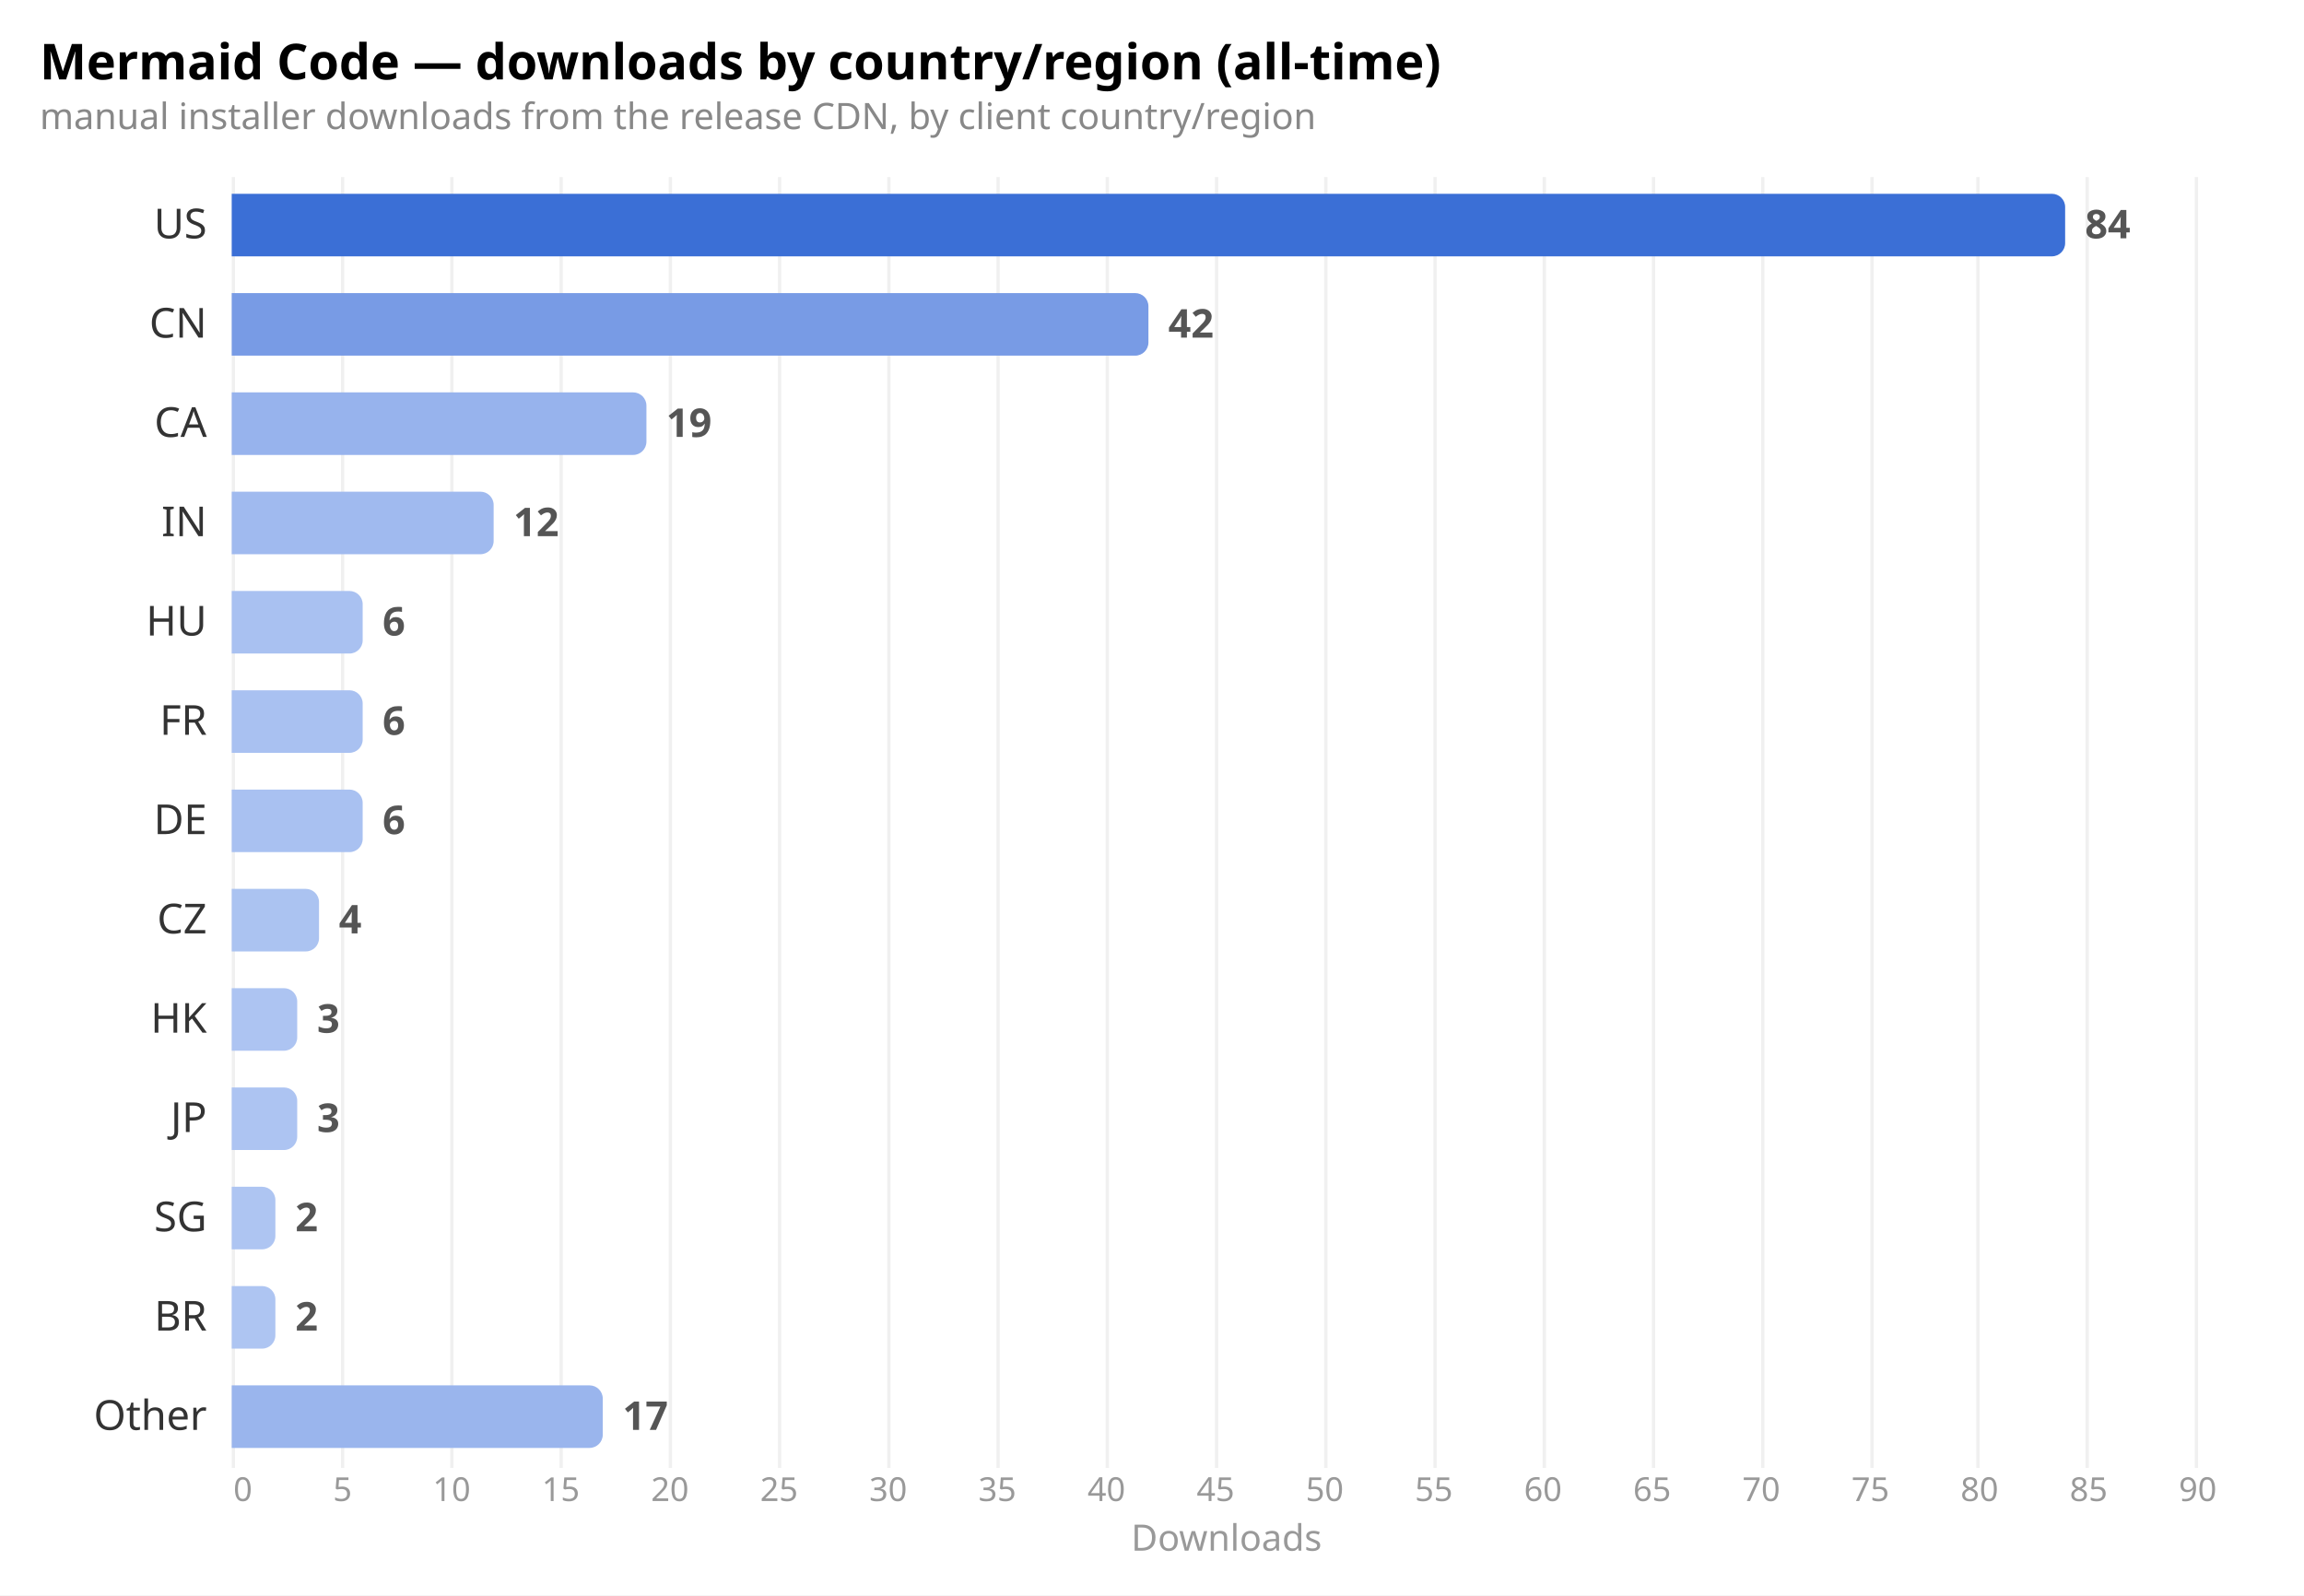
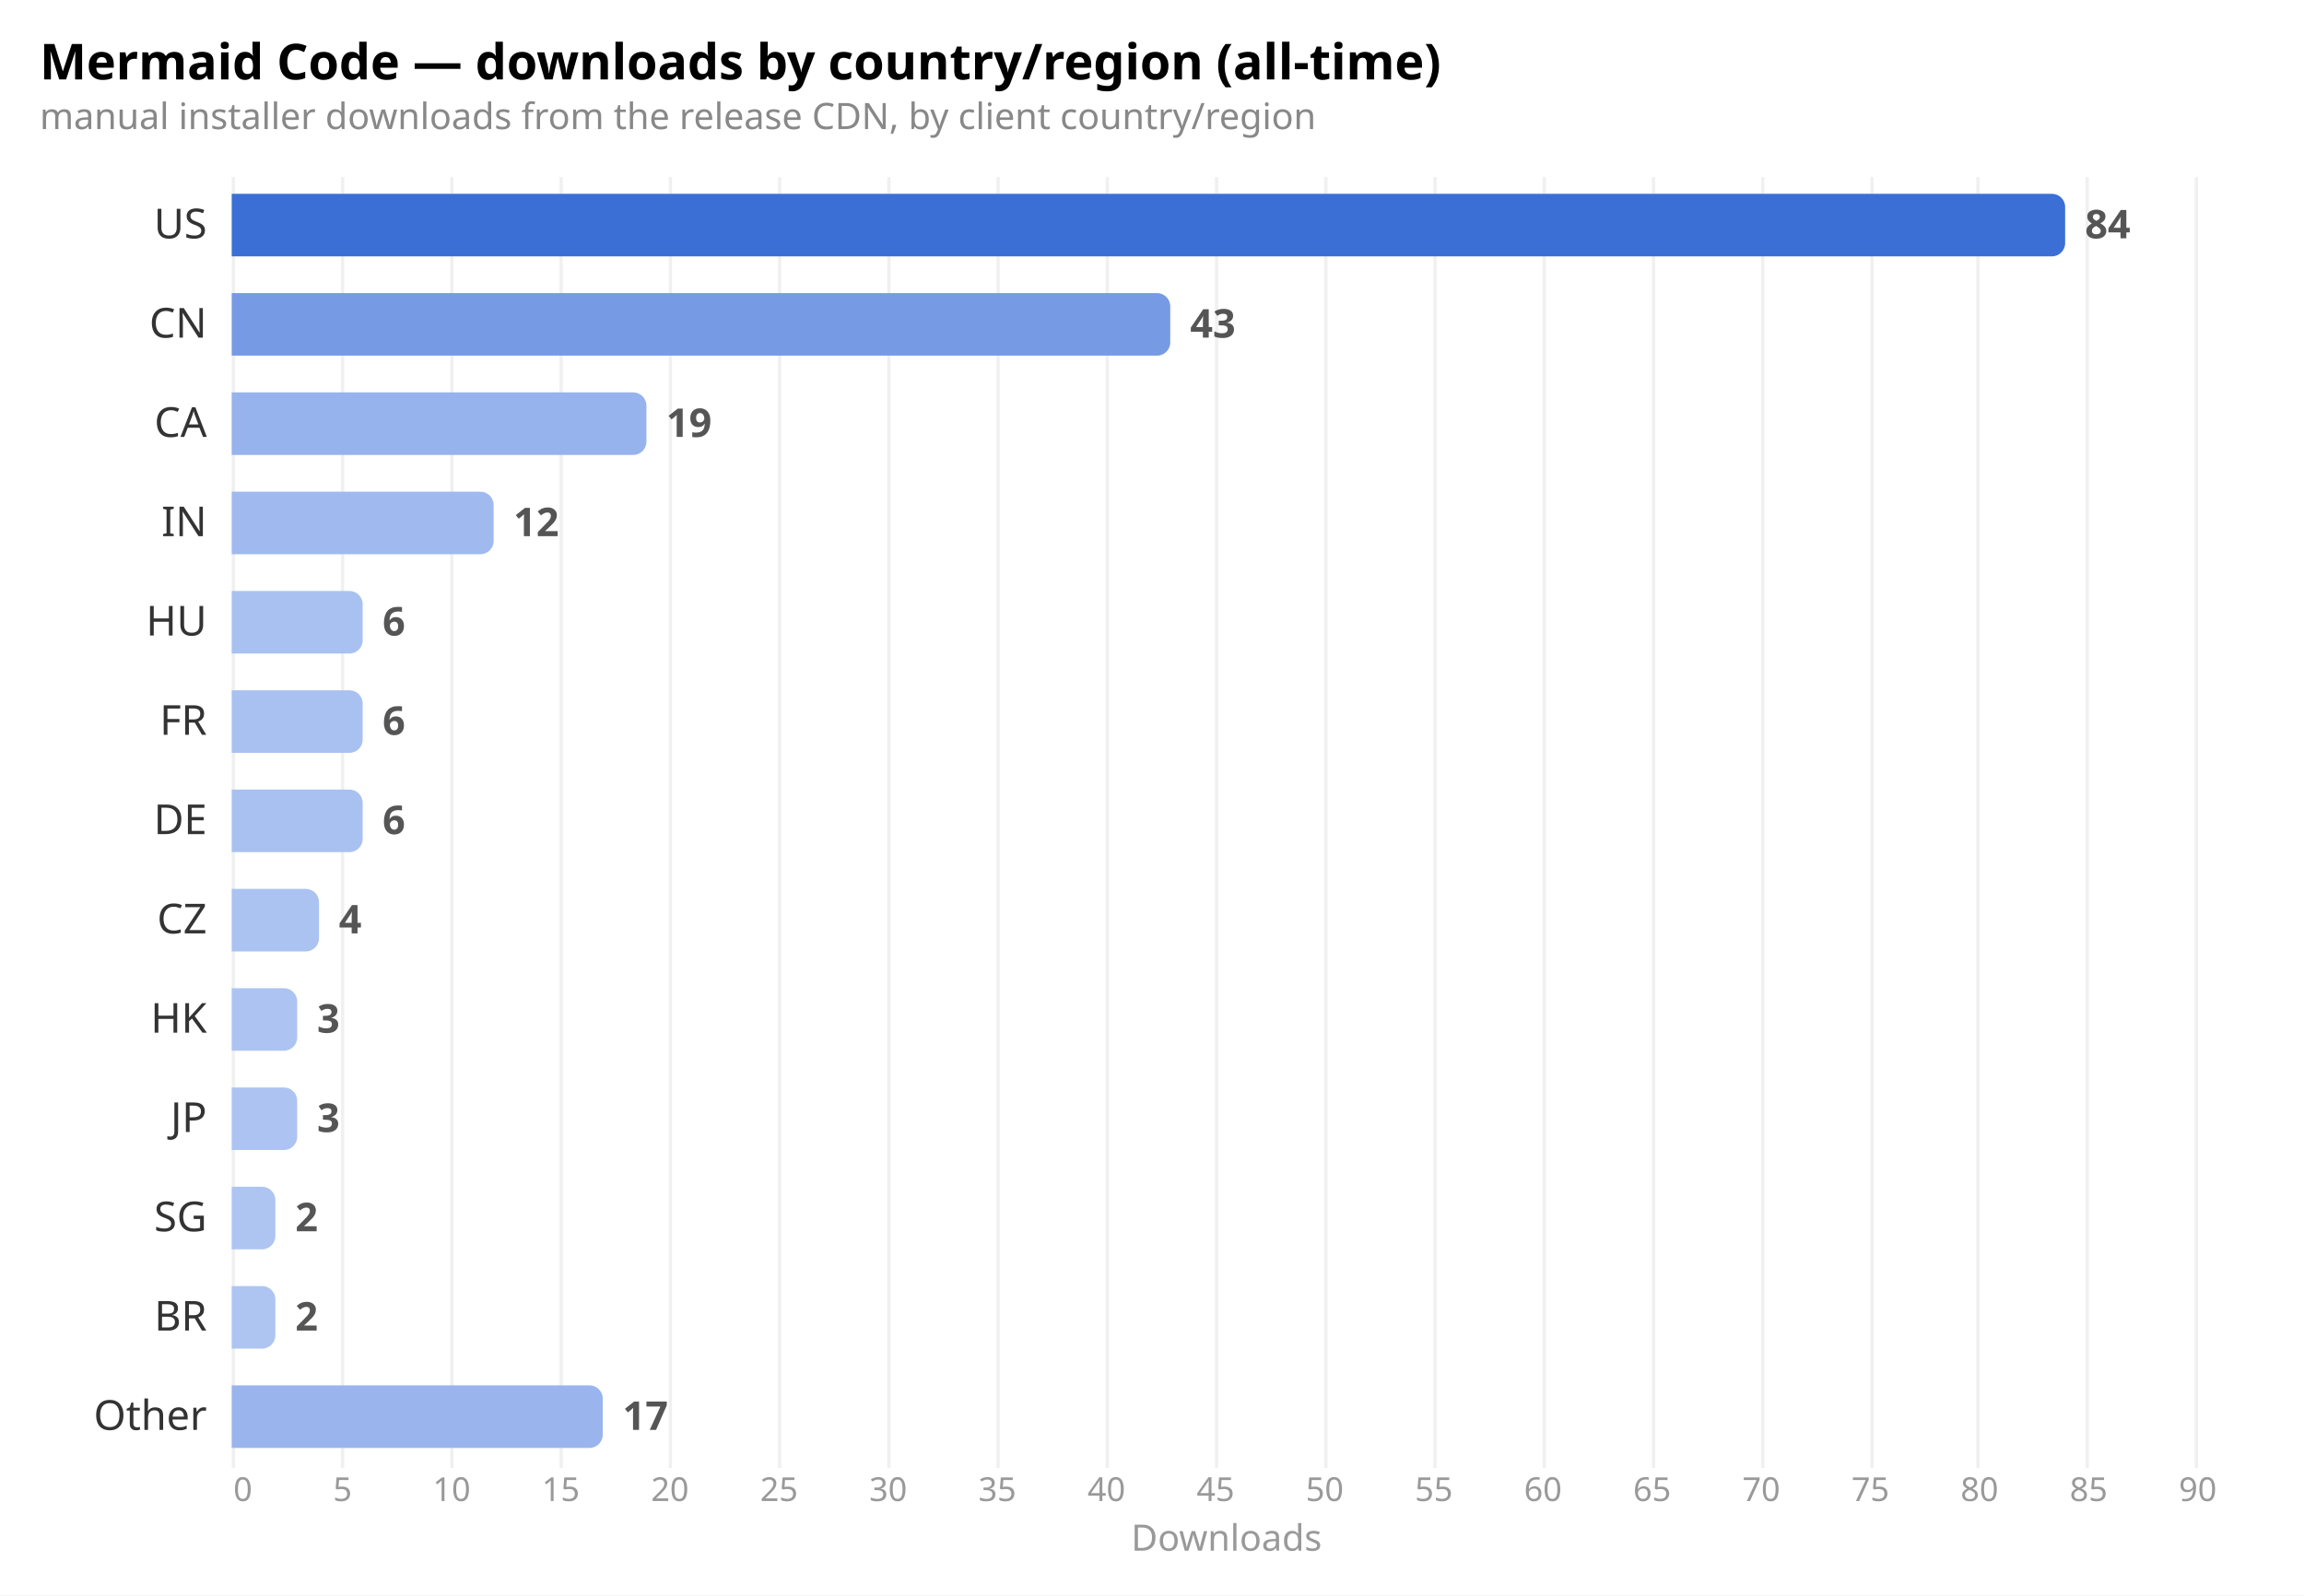
<svg xmlns="http://www.w3.org/2000/svg" version="1.1" class="marks" width="696" height="482" viewBox="0 0 696 482">
  <rect width="696" height="482" fill="white" />
  <g fill="none" stroke-miterlimit="4" transform="translate(70,53)">
    <g class="mark-group role-frame root" role="graphics-object" aria-roledescription="group mark container">
      <g transform="translate(0,0)">
        <path class="background" aria-hidden="true" d="M0,0h600v390h-600Z" />
        <g>
          <g class="mark-group role-axis" aria-hidden="true">
            <g transform="translate(0.5,390.5)">
              <path class="background" aria-hidden="true" d="M0,0h0v0h0Z" pointer-events="none" />
              <g>
                <g class="mark-rule role-axis-grid" pointer-events="none">
                  <line transform="translate(0,0)" x2="0" y2="-390" stroke="#f0f0f0" stroke-width="1" opacity="1" />
                  <line transform="translate(33,0)" x2="0" y2="-390" stroke="#f0f0f0" stroke-width="1" opacity="1" />
                  <line transform="translate(66,0)" x2="0" y2="-390" stroke="#f0f0f0" stroke-width="1" opacity="1" />
                  <line transform="translate(99,0)" x2="0" y2="-390" stroke="#f0f0f0" stroke-width="1" opacity="1" />
                  <line transform="translate(132,0)" x2="0" y2="-390" stroke="#f0f0f0" stroke-width="1" opacity="1" />
                  <line transform="translate(165,0)" x2="0" y2="-390" stroke="#f0f0f0" stroke-width="1" opacity="1" />
                  <line transform="translate(198,0)" x2="0" y2="-390" stroke="#f0f0f0" stroke-width="1" opacity="1" />
                  <line transform="translate(231,0)" x2="0" y2="-390" stroke="#f0f0f0" stroke-width="1" opacity="1" />
                  <line transform="translate(264,0)" x2="0" y2="-390" stroke="#f0f0f0" stroke-width="1" opacity="1" />
                  <line transform="translate(297,0)" x2="0" y2="-390" stroke="#f0f0f0" stroke-width="1" opacity="1" />
                  <line transform="translate(330,0)" x2="0" y2="-390" stroke="#f0f0f0" stroke-width="1" opacity="1" />
                  <line transform="translate(363,0)" x2="0" y2="-390" stroke="#f0f0f0" stroke-width="1" opacity="1" />
                  <line transform="translate(396,0)" x2="0" y2="-390" stroke="#f0f0f0" stroke-width="1" opacity="1" />
                  <line transform="translate(429,0)" x2="0" y2="-390" stroke="#f0f0f0" stroke-width="1" opacity="1" />
                  <line transform="translate(462,0)" x2="0" y2="-390" stroke="#f0f0f0" stroke-width="1" opacity="1" />
                  <line transform="translate(495,0)" x2="0" y2="-390" stroke="#f0f0f0" stroke-width="1" opacity="1" />
                  <line transform="translate(527,0)" x2="0" y2="-390" stroke="#f0f0f0" stroke-width="1" opacity="1" />
                  <line transform="translate(560,0)" x2="0" y2="-390" stroke="#f0f0f0" stroke-width="1" opacity="1" />
                  <line transform="translate(593,0)" x2="0" y2="-390" stroke="#f0f0f0" stroke-width="1" opacity="1" />
                </g>
              </g>
              <path class="foreground" aria-hidden="true" d="" pointer-events="none" display="none" />
            </g>
          </g>
          <g class="mark-group role-axis" role="graphics-symbol" aria-roledescription="axis" aria-label="X-axis titled 'Downloads' for a linear scale with values from 0 to 91">
            <g transform="translate(0.5,390.5)">
              <path class="background" aria-hidden="true" d="M0,0h0v0h0Z" pointer-events="none" />
              <g>
                <g class="mark-text role-axis-label" pointer-events="none">
                  <text text-anchor="start" transform="translate(0,10)" font-family="sans-serif" font-size="10px" fill="#999" opacity="1">0</text>
                  <text text-anchor="middle" transform="translate(32.96703,10)" font-family="sans-serif" font-size="10px" fill="#999" opacity="1">5</text>
                  <text text-anchor="middle" transform="translate(65.93407,10)" font-family="sans-serif" font-size="10px" fill="#999" opacity="1">10</text>
                  <text text-anchor="middle" transform="translate(98.9011,10)" font-family="sans-serif" font-size="10px" fill="#999" opacity="1">15</text>
                  <text text-anchor="middle" transform="translate(131.8681,10)" font-family="sans-serif" font-size="10px" fill="#999" opacity="1">20</text>
                  <text text-anchor="middle" transform="translate(164.8352,10)" font-family="sans-serif" font-size="10px" fill="#999" opacity="1">25</text>
                  <text text-anchor="middle" transform="translate(197.8022,10)" font-family="sans-serif" font-size="10px" fill="#999" opacity="1">30</text>
                  <text text-anchor="middle" transform="translate(230.7692,10)" font-family="sans-serif" font-size="10px" fill="#999" opacity="1">35</text>
                  <text text-anchor="middle" transform="translate(263.7363,10)" font-family="sans-serif" font-size="10px" fill="#999" opacity="1">40</text>
                  <text text-anchor="middle" transform="translate(296.7033,10)" font-family="sans-serif" font-size="10px" fill="#999" opacity="1">45</text>
                  <text text-anchor="middle" transform="translate(329.6703,10)" font-family="sans-serif" font-size="10px" fill="#999" opacity="1">50</text>
                  <text text-anchor="middle" transform="translate(362.6374,10)" font-family="sans-serif" font-size="10px" fill="#999" opacity="1">55</text>
                  <text text-anchor="middle" transform="translate(395.6044,10)" font-family="sans-serif" font-size="10px" fill="#999" opacity="1">60</text>
                  <text text-anchor="middle" transform="translate(428.5714,10)" font-family="sans-serif" font-size="10px" fill="#999" opacity="1">65</text>
                  <text text-anchor="middle" transform="translate(461.5385,10)" font-family="sans-serif" font-size="10px" fill="#999" opacity="1">70</text>
                  <text text-anchor="middle" transform="translate(494.5055,10)" font-family="sans-serif" font-size="10px" fill="#999" opacity="1">75</text>
                  <text text-anchor="middle" transform="translate(527.4725,10)" font-family="sans-serif" font-size="10px" fill="#999" opacity="1">80</text>
                  <text text-anchor="middle" transform="translate(560.4396,10)" font-family="sans-serif" font-size="10px" fill="#999" opacity="1">85</text>
                  <text text-anchor="middle" transform="translate(593.4066,10)" font-family="sans-serif" font-size="10px" fill="#999" opacity="1">90</text>
                </g>
                <g class="mark-text role-axis-title" pointer-events="none">
                  <text text-anchor="middle" transform="translate(300,25)" font-family="sans-serif" font-size="11px" font-weight="500" fill="#999" opacity="1">Downloads</text>
                </g>
              </g>
              <path class="foreground" aria-hidden="true" d="" pointer-events="none" display="none" />
            </g>
          </g>
          <g class="mark-group role-axis" role="graphics-symbol" aria-roledescription="axis" aria-label="Y-axis for a discrete scale with 13 values: US, CN, CA, IN, HU, ending with Other">
            <g transform="translate(0.5,0.5)">
              <path class="background" aria-hidden="true" d="M0,0h0v0h0Z" pointer-events="none" />
              <g>
                <g class="mark-text role-axis-label" pointer-events="none">
                  <text text-anchor="end" transform="translate(-8,18.5)" font-family="sans-serif" font-size="12.5px" font-weight="500" fill="#333" opacity="1">US</text>
                  <text text-anchor="end" transform="translate(-8,48.5)" font-family="sans-serif" font-size="12.5px" font-weight="500" fill="#333" opacity="1">CN</text>
                  <text text-anchor="end" transform="translate(-8,78.5)" font-family="sans-serif" font-size="12.5px" font-weight="500" fill="#333" opacity="1">CA</text>
                  <text text-anchor="end" transform="translate(-8,108.5)" font-family="sans-serif" font-size="12.5px" font-weight="500" fill="#333" opacity="1">IN</text>
                  <text text-anchor="end" transform="translate(-8,138.5)" font-family="sans-serif" font-size="12.5px" font-weight="500" fill="#333" opacity="1">HU</text>
                  <text text-anchor="end" transform="translate(-8,168.5)" font-family="sans-serif" font-size="12.5px" font-weight="500" fill="#333" opacity="1">FR</text>
                  <text text-anchor="end" transform="translate(-8,198.5)" font-family="sans-serif" font-size="12.5px" font-weight="500" fill="#333" opacity="1">DE</text>
                  <text text-anchor="end" transform="translate(-8,228.5)" font-family="sans-serif" font-size="12.5px" font-weight="500" fill="#333" opacity="1">CZ</text>
                  <text text-anchor="end" transform="translate(-8,258.5)" font-family="sans-serif" font-size="12.5px" font-weight="500" fill="#333" opacity="1">HK</text>
                  <text text-anchor="end" transform="translate(-8,288.5)" font-family="sans-serif" font-size="12.5px" font-weight="500" fill="#333" opacity="1">JP</text>
                  <text text-anchor="end" transform="translate(-8,318.5)" font-family="sans-serif" font-size="12.5px" font-weight="500" fill="#333" opacity="1">SG</text>
                  <text text-anchor="end" transform="translate(-8,348.5)" font-family="sans-serif" font-size="12.5px" font-weight="500" fill="#333" opacity="1">BR</text>
                  <text text-anchor="end" transform="translate(-8,378.5)" font-family="sans-serif" font-size="12.5px" font-weight="500" fill="#333" opacity="1">Other</text>
                </g>
              </g>
              <path class="foreground" aria-hidden="true" d="" pointer-events="none" display="none" />
            </g>
          </g>
          <g class="mark-group role-scope" role="graphics-object" aria-roledescription="group mark container">
            <g transform="translate(0,5.55)">
              <path class="background" aria-hidden="true" d="M0,0L549.846,0C552.054,0,553.846,1.792,553.846,4L553.846,14.9C553.846,17.108,552.054,18.9,549.846,18.9L0,18.9C0,18.9,0,18.9,0,18.9L0,0C0,0,0,0,0,0Z" />
              <g clip-path="url(#clip1)">
                <g class="mark-group role-scope" role="graphics-object" aria-roledescription="group mark container">
                  <g transform="translate(0,0)">
                    <path class="background" aria-hidden="true" d="M0,0h0v18.9h0Z" />
                    <g>
                      <g class="mark-rect role-mark layer_0_marks" role="graphics-object" aria-roledescription="rect mark container">
                        <path aria-label="Downloads: 84; country: US; downloads: 84" role="graphics-symbol" aria-roledescription="bar" d="M0,0h553.846v18.9h-553.846Z" fill="rgb(59, 111, 214)" />
                      </g>
                    </g>
                    <path class="foreground" aria-hidden="true" d="" display="none" />
                  </g>
                </g>
              </g>
              <path class="foreground" aria-hidden="true" d="" display="none" />
            </g>
            <g transform="translate(0,35.55)">
-               <path class="background" aria-hidden="true" d="M0,0L272.923,0C275.131,0,276.923,1.792,276.923,4L276.923,14.9C276.923,17.108,275.131,18.9,272.923,18.9L0,18.9C0,18.9,0,18.9,0,18.9L0,0C0,0,0,0,0,0Z" />
+               <path class="background" aria-hidden="true" d="M0,0L279.516,0C281.724,0,283.516,1.792,283.516,4L283.516,14.9C283.516,17.108,281.724,18.9,279.516,18.9L0,18.9C0,18.9,0,18.9,0,18.9L0,0C0,0,0,0,0,0Z" />
              <g clip-path="url(#clip2)">
                <g class="mark-group role-scope" role="graphics-object" aria-roledescription="group mark container">
                  <g transform="translate(0,0)">
                    <path class="background" aria-hidden="true" d="M0,0h0v18.9h0Z" />
                    <g>
                      <g class="mark-rect role-mark layer_0_marks" role="graphics-object" aria-roledescription="rect mark container">
-                         <path aria-label="Downloads: 42; country: CN; downloads: 42" role="graphics-symbol" aria-roledescription="bar" d="M0,0h276.923v18.9h-276.923Z" fill="rgb(120, 155, 229)" />
+                         <path aria-label="Downloads: 43; country: CN; downloads: 43" role="graphics-symbol" aria-roledescription="bar" d="M0,0h283.516v18.9h-283.516Z" fill="rgb(119, 154, 229)" />
                      </g>
                    </g>
                    <path class="foreground" aria-hidden="true" d="" display="none" />
                  </g>
                </g>
              </g>
              <path class="foreground" aria-hidden="true" d="" display="none" />
            </g>
            <g transform="translate(0,65.55)">
              <path class="background" aria-hidden="true" d="M0,0L121.275,0C123.482,0,125.275,1.792,125.275,4L125.275,14.9C125.275,17.108,123.482,18.9,121.275,18.9L0,18.9C0,18.9,0,18.9,0,18.9L0,0C0,0,0,0,0,0Z" />
              <g clip-path="url(#clip3)">
                <g class="mark-group role-scope" role="graphics-object" aria-roledescription="group mark container">
                  <g transform="translate(0,0)">
                    <path class="background" aria-hidden="true" d="M0,0h0v18.9h0Z" />
                    <g>
                      <g class="mark-rect role-mark layer_0_marks" role="graphics-object" aria-roledescription="rect mark container">
                        <path aria-label="Downloads: 19; country: CA; downloads: 19" role="graphics-symbol" aria-roledescription="bar" d="M0,0h125.275v18.9h-125.275Z" fill="rgb(151, 179, 237)" />
                      </g>
                    </g>
                    <path class="foreground" aria-hidden="true" d="" display="none" />
                  </g>
                </g>
              </g>
              <path class="foreground" aria-hidden="true" d="" display="none" />
            </g>
            <g transform="translate(0,95.55)">
              <path class="background" aria-hidden="true" d="M0,0L75.121,0C77.329,0,79.121,1.792,79.121,4L79.121,14.9C79.121,17.108,77.329,18.9,75.121,18.9L0,18.9C0,18.9,0,18.9,0,18.9L0,0C0,0,0,0,0,0Z" />
              <g clip-path="url(#clip4)">
                <g class="mark-group role-scope" role="graphics-object" aria-roledescription="group mark container">
                  <g transform="translate(0,0)">
                    <path class="background" aria-hidden="true" d="M0,0h0v18.9h0Z" />
                    <g>
                      <g class="mark-rect role-mark layer_0_marks" role="graphics-object" aria-roledescription="rect mark container">
                        <path aria-label="Downloads: 12; country: IN; downloads: 12" role="graphics-symbol" aria-roledescription="bar" d="M0,0h79.121v18.9h-79.121Z" fill="rgb(160, 186, 239)" />
                      </g>
                    </g>
                    <path class="foreground" aria-hidden="true" d="" display="none" />
                  </g>
                </g>
              </g>
              <path class="foreground" aria-hidden="true" d="" display="none" />
            </g>
            <g transform="translate(0,125.55)">
              <path class="background" aria-hidden="true" d="M0,0L35.56,0C37.768,0,39.56,1.792,39.56,4L39.56,14.9C39.56,17.108,37.768,18.9,35.56,18.9L0,18.9C0,18.9,0,18.9,0,18.9L0,0C0,0,0,0,0,0Z" />
              <g clip-path="url(#clip5)">
                <g class="mark-group role-scope" role="graphics-object" aria-roledescription="group mark container">
                  <g transform="translate(0,0)">
                    <path class="background" aria-hidden="true" d="M0,0h0v18.9h0Z" />
                    <g>
                      <g class="mark-rect role-mark layer_0_marks" role="graphics-object" aria-roledescription="rect mark container">
                        <path aria-label="Downloads: 6; country: HU; downloads: 6" role="graphics-symbol" aria-roledescription="bar" d="M0,0h39.56v18.9h-39.56Z" fill="rgb(169, 193, 241)" />
                      </g>
                    </g>
                    <path class="foreground" aria-hidden="true" d="" display="none" />
                  </g>
                </g>
              </g>
              <path class="foreground" aria-hidden="true" d="" display="none" />
            </g>
            <g transform="translate(0,155.55)">
              <path class="background" aria-hidden="true" d="M0,0L35.56,0C37.768,0,39.56,1.792,39.56,4L39.56,14.9C39.56,17.108,37.768,18.9,35.56,18.9L0,18.9C0,18.9,0,18.9,0,18.9L0,0C0,0,0,0,0,0Z" />
              <g clip-path="url(#clip6)">
                <g class="mark-group role-scope" role="graphics-object" aria-roledescription="group mark container">
                  <g transform="translate(0,0)">
                    <path class="background" aria-hidden="true" d="M0,0h0v18.9h0Z" />
                    <g>
                      <g class="mark-rect role-mark layer_0_marks" role="graphics-object" aria-roledescription="rect mark container">
                        <path aria-label="Downloads: 6; country: FR; downloads: 6" role="graphics-symbol" aria-roledescription="bar" d="M0,0h39.56v18.9h-39.56Z" fill="rgb(169, 193, 241)" />
                      </g>
                    </g>
                    <path class="foreground" aria-hidden="true" d="" display="none" />
                  </g>
                </g>
              </g>
              <path class="foreground" aria-hidden="true" d="" display="none" />
            </g>
            <g transform="translate(0,185.55)">
              <path class="background" aria-hidden="true" d="M0,0L35.56,0C37.768,0,39.56,1.792,39.56,4L39.56,14.9C39.56,17.108,37.768,18.9,35.56,18.9L0,18.9C0,18.9,0,18.9,0,18.9L0,0C0,0,0,0,0,0Z" />
              <g clip-path="url(#clip7)">
                <g class="mark-group role-scope" role="graphics-object" aria-roledescription="group mark container">
                  <g transform="translate(0,0)">
                    <path class="background" aria-hidden="true" d="M0,0h0v18.9h0Z" />
                    <g>
                      <g class="mark-rect role-mark layer_0_marks" role="graphics-object" aria-roledescription="rect mark container">
                        <path aria-label="Downloads: 6; country: DE; downloads: 6" role="graphics-symbol" aria-roledescription="bar" d="M0,0h39.56v18.9h-39.56Z" fill="rgb(169, 193, 241)" />
                      </g>
                    </g>
                    <path class="foreground" aria-hidden="true" d="" display="none" />
                  </g>
                </g>
              </g>
              <path class="foreground" aria-hidden="true" d="" display="none" />
            </g>
            <g transform="translate(0,215.55)">
              <path class="background" aria-hidden="true" d="M0,0L22.374,0C24.581,0,26.374,1.792,26.374,4L26.374,14.9C26.374,17.108,24.581,18.9,22.374,18.9L0,18.9C0,18.9,0,18.9,0,18.9L0,0C0,0,0,0,0,0Z" />
              <g clip-path="url(#clip8)">
                <g class="mark-group role-scope" role="graphics-object" aria-roledescription="group mark container">
                  <g transform="translate(0,0)">
                    <path class="background" aria-hidden="true" d="M0,0h0v18.9h0Z" />
                    <g>
                      <g class="mark-rect role-mark layer_0_marks" role="graphics-object" aria-roledescription="rect mark container">
                        <path aria-label="Downloads: 4; country: CZ; downloads: 4" role="graphics-symbol" aria-roledescription="bar" d="M0,0h26.374v18.9h-26.374Z" fill="rgb(171, 195, 241)" />
                      </g>
                    </g>
                    <path class="foreground" aria-hidden="true" d="" display="none" />
                  </g>
                </g>
              </g>
              <path class="foreground" aria-hidden="true" d="" display="none" />
            </g>
            <g transform="translate(0,245.55)">
              <path class="background" aria-hidden="true" d="M0,0L15.78,0C17.988,0,19.78,1.792,19.78,4L19.78,14.9C19.78,17.108,17.988,18.9,15.78,18.9L0,18.9C0,18.9,0,18.9,0,18.9L0,0C0,0,0,0,0,0Z" />
              <g clip-path="url(#clip9)">
                <g class="mark-group role-scope" role="graphics-object" aria-roledescription="group mark container">
                  <g transform="translate(0,0)">
                    <path class="background" aria-hidden="true" d="M0,0h0v18.9h0Z" />
                    <g>
                      <g class="mark-rect role-mark layer_0_marks" role="graphics-object" aria-roledescription="rect mark container">
                        <path aria-label="Downloads: 3; country: HK; downloads: 3" role="graphics-symbol" aria-roledescription="bar" d="M0,0h19.78v18.9h-19.78Z" fill="rgb(173, 196, 242)" />
                      </g>
                    </g>
                    <path class="foreground" aria-hidden="true" d="" display="none" />
                  </g>
                </g>
              </g>
              <path class="foreground" aria-hidden="true" d="" display="none" />
            </g>
            <g transform="translate(0,275.55)">
              <path class="background" aria-hidden="true" d="M0,0L15.78,0C17.988,0,19.78,1.792,19.78,4L19.78,14.9C19.78,17.108,17.988,18.9,15.78,18.9L0,18.9C0,18.9,0,18.9,0,18.9L0,0C0,0,0,0,0,0Z" />
              <g clip-path="url(#clip10)">
                <g class="mark-group role-scope" role="graphics-object" aria-roledescription="group mark container">
                  <g transform="translate(0,0)">
                    <path class="background" aria-hidden="true" d="M0,0h0v18.9h0Z" />
                    <g>
                      <g class="mark-rect role-mark layer_0_marks" role="graphics-object" aria-roledescription="rect mark container">
                        <path aria-label="Downloads: 3; country: JP; downloads: 3" role="graphics-symbol" aria-roledescription="bar" d="M0,0h19.78v18.9h-19.78Z" fill="rgb(173, 196, 242)" />
                      </g>
                    </g>
                    <path class="foreground" aria-hidden="true" d="" display="none" />
                  </g>
                </g>
              </g>
              <path class="foreground" aria-hidden="true" d="" display="none" />
            </g>
            <g transform="translate(0,305.55)">
              <path class="background" aria-hidden="true" d="M0,0L9.187,0C11.394,0,13.187,1.792,13.187,4L13.187,14.9C13.187,17.108,11.394,18.9,9.187,18.9L0,18.9C0,18.9,0,18.9,0,18.9L0,0C0,0,0,0,0,0Z" />
              <g clip-path="url(#clip11)">
                <g class="mark-group role-scope" role="graphics-object" aria-roledescription="group mark container">
                  <g transform="translate(0,0)">
                    <path class="background" aria-hidden="true" d="M0,0h0v18.9h0Z" />
                    <g>
                      <g class="mark-rect role-mark layer_0_marks" role="graphics-object" aria-roledescription="rect mark container">
                        <path aria-label="Downloads: 2; country: SG; downloads: 2" role="graphics-symbol" aria-roledescription="bar" d="M0,0h13.187v18.9h-13.187Z" fill="rgb(174, 197, 242)" />
                      </g>
                    </g>
                    <path class="foreground" aria-hidden="true" d="" display="none" />
                  </g>
                </g>
              </g>
              <path class="foreground" aria-hidden="true" d="" display="none" />
            </g>
            <g transform="translate(0,335.55)">
              <path class="background" aria-hidden="true" d="M0,0L9.187,0C11.394,0,13.187,1.792,13.187,4L13.187,14.9C13.187,17.108,11.394,18.9,9.187,18.9L0,18.9C0,18.9,0,18.9,0,18.9L0,0C0,0,0,0,0,0Z" />
              <g clip-path="url(#clip12)">
                <g class="mark-group role-scope" role="graphics-object" aria-roledescription="group mark container">
                  <g transform="translate(0,0)">
                    <path class="background" aria-hidden="true" d="M0,0h0v18.9h0Z" />
                    <g>
                      <g class="mark-rect role-mark layer_0_marks" role="graphics-object" aria-roledescription="rect mark container">
                        <path aria-label="Downloads: 2; country: BR; downloads: 2" role="graphics-symbol" aria-roledescription="bar" d="M0,0h13.187v18.9h-13.187Z" fill="rgb(174, 197, 242)" />
                      </g>
                    </g>
                    <path class="foreground" aria-hidden="true" d="" display="none" />
                  </g>
                </g>
              </g>
              <path class="foreground" aria-hidden="true" d="" display="none" />
            </g>
            <g transform="translate(0,365.55)">
              <path class="background" aria-hidden="true" d="M0,0L108.088,0C110.296,0,112.088,1.792,112.088,4L112.088,14.9C112.088,17.108,110.296,18.9,108.088,18.9L0,18.9C0,18.9,0,18.9,0,18.9L0,0C0,0,0,0,0,0Z" />
              <g clip-path="url(#clip13)">
                <g class="mark-group role-scope" role="graphics-object" aria-roledescription="group mark container">
                  <g transform="translate(0,0)">
                    <path class="background" aria-hidden="true" d="M0,0h0v18.9h0Z" />
                    <g>
                      <g class="mark-rect role-mark layer_0_marks" role="graphics-object" aria-roledescription="rect mark container">
                        <path aria-label="Downloads: 17; country: Other; downloads: 17" role="graphics-symbol" aria-roledescription="bar" d="M0,0h112.088v18.9h-112.088Z" fill="rgb(154, 181, 237)" />
                      </g>
                    </g>
                    <path class="foreground" aria-hidden="true" d="" display="none" />
                  </g>
                </g>
              </g>
              <path class="foreground" aria-hidden="true" d="" display="none" />
            </g>
          </g>
          <g class="mark-text role-mark layer_1_marks" role="graphics-object" aria-roledescription="text mark container">
            <text aria-label="Downloads: 84; country: US; downloads: 84" role="graphics-symbol" aria-roledescription="text mark" text-anchor="start" transform="translate(559.8462,19)" font-family="sans-serif" font-size="12px" font-weight="600" fill="#555">84</text>
-             <text aria-label="Downloads: 42; country: CN; downloads: 42" role="graphics-symbol" aria-roledescription="text mark" text-anchor="start" transform="translate(282.9231,49)" font-family="sans-serif" font-size="12px" font-weight="600" fill="#555">42</text>
+             <text aria-label="Downloads: 43; country: CN; downloads: 43" role="graphics-symbol" aria-roledescription="text mark" text-anchor="start" transform="translate(289.5165,49)" font-family="sans-serif" font-size="12px" font-weight="600" fill="#555">43</text>
            <text aria-label="Downloads: 19; country: CA; downloads: 19" role="graphics-symbol" aria-roledescription="text mark" text-anchor="start" transform="translate(131.2747,79)" font-family="sans-serif" font-size="12px" font-weight="600" fill="#555">19</text>
            <text aria-label="Downloads: 12; country: IN; downloads: 12" role="graphics-symbol" aria-roledescription="text mark" text-anchor="start" transform="translate(85.12088,109)" font-family="sans-serif" font-size="12px" font-weight="600" fill="#555">12</text>
            <text aria-label="Downloads: 6; country: HU; downloads: 6" role="graphics-symbol" aria-roledescription="text mark" text-anchor="start" transform="translate(45.56044,139)" font-family="sans-serif" font-size="12px" font-weight="600" fill="#555">6</text>
            <text aria-label="Downloads: 6; country: FR; downloads: 6" role="graphics-symbol" aria-roledescription="text mark" text-anchor="start" transform="translate(45.56044,169)" font-family="sans-serif" font-size="12px" font-weight="600" fill="#555">6</text>
            <text aria-label="Downloads: 6; country: DE; downloads: 6" role="graphics-symbol" aria-roledescription="text mark" text-anchor="start" transform="translate(45.56044,199)" font-family="sans-serif" font-size="12px" font-weight="600" fill="#555">6</text>
            <text aria-label="Downloads: 4; country: CZ; downloads: 4" role="graphics-symbol" aria-roledescription="text mark" text-anchor="start" transform="translate(32.37363,229)" font-family="sans-serif" font-size="12px" font-weight="600" fill="#555">4</text>
            <text aria-label="Downloads: 3; country: HK; downloads: 3" role="graphics-symbol" aria-roledescription="text mark" text-anchor="start" transform="translate(25.78022,259)" font-family="sans-serif" font-size="12px" font-weight="600" fill="#555">3</text>
            <text aria-label="Downloads: 3; country: JP; downloads: 3" role="graphics-symbol" aria-roledescription="text mark" text-anchor="start" transform="translate(25.78022,289)" font-family="sans-serif" font-size="12px" font-weight="600" fill="#555">3</text>
            <text aria-label="Downloads: 2; country: SG; downloads: 2" role="graphics-symbol" aria-roledescription="text mark" text-anchor="start" transform="translate(19.18681,319)" font-family="sans-serif" font-size="12px" font-weight="600" fill="#555">2</text>
            <text aria-label="Downloads: 2; country: BR; downloads: 2" role="graphics-symbol" aria-roledescription="text mark" text-anchor="start" transform="translate(19.18681,349)" font-family="sans-serif" font-size="12px" font-weight="600" fill="#555">2</text>
            <text aria-label="Downloads: 17; country: Other; downloads: 17" role="graphics-symbol" aria-roledescription="text mark" text-anchor="start" transform="translate(118.0879,379)" font-family="sans-serif" font-size="12px" font-weight="600" fill="#555">17</text>
          </g>
          <g class="mark-group role-title">
            <g transform="translate(-58,-41)">
              <path class="background" aria-hidden="true" d="M0,0h0v0h0Z" pointer-events="none" />
              <g>
                <g class="mark-text role-title-text" role="graphics-symbol" aria-roledescription="title" aria-label="Title text 'Mermaid Code — downloads by country/region (all-time)'" pointer-events="none">
                  <text text-anchor="start" transform="translate(0,12)" font-family="sans-serif" font-size="15px" font-weight="600" fill="#000" opacity="1">Mermaid Code — downloads by country/region (all-time)</text>
                </g>
                <g class="mark-text role-title-subtitle" role="graphics-symbol" aria-roledescription="subtitle" aria-label="Subtitle text 'manual installer downloads from the release CDN, by client country/region'" pointer-events="none">
                  <text text-anchor="start" transform="translate(0,27)" font-family="sans-serif" font-size="11px" fill="#888" opacity="1">manual installer downloads from the release CDN, by client country/region</text>
                </g>
              </g>
              <path class="foreground" aria-hidden="true" d="" pointer-events="none" display="none" />
            </g>
          </g>
        </g>
        <path class="foreground" aria-hidden="true" d="" display="none" />
      </g>
    </g>
  </g>
  <defs>
    <clipPath id="clip1">
      <path d="M0,0L549.846,0C552.054,0,553.846,1.792,553.846,4L553.846,14.9C553.846,17.108,552.054,18.9,549.846,18.9L0,18.9C0,18.9,0,18.9,0,18.9L0,0C0,0,0,0,0,0Z" />
    </clipPath>
    <clipPath id="clip2">
-       <path d="M0,0L272.923,0C275.131,0,276.923,1.792,276.923,4L276.923,14.9C276.923,17.108,275.131,18.9,272.923,18.9L0,18.9C0,18.9,0,18.9,0,18.9L0,0C0,0,0,0,0,0Z" />
+       <path d="M0,0L279.516,0C281.724,0,283.516,1.792,283.516,4L283.516,14.9C283.516,17.108,281.724,18.9,279.516,18.9L0,18.9C0,18.9,0,18.9,0,18.9L0,0C0,0,0,0,0,0Z" />
    </clipPath>
    <clipPath id="clip3">
      <path d="M0,0L121.275,0C123.482,0,125.275,1.792,125.275,4L125.275,14.9C125.275,17.108,123.482,18.9,121.275,18.9L0,18.9C0,18.9,0,18.9,0,18.9L0,0C0,0,0,0,0,0Z" />
    </clipPath>
    <clipPath id="clip4">
      <path d="M0,0L75.121,0C77.329,0,79.121,1.792,79.121,4L79.121,14.9C79.121,17.108,77.329,18.9,75.121,18.9L0,18.9C0,18.9,0,18.9,0,18.9L0,0C0,0,0,0,0,0Z" />
    </clipPath>
    <clipPath id="clip5">
      <path d="M0,0L35.56,0C37.768,0,39.56,1.792,39.56,4L39.56,14.9C39.56,17.108,37.768,18.9,35.56,18.9L0,18.9C0,18.9,0,18.9,0,18.9L0,0C0,0,0,0,0,0Z" />
    </clipPath>
    <clipPath id="clip6">
      <path d="M0,0L35.56,0C37.768,0,39.56,1.792,39.56,4L39.56,14.9C39.56,17.108,37.768,18.9,35.56,18.9L0,18.9C0,18.9,0,18.9,0,18.9L0,0C0,0,0,0,0,0Z" />
    </clipPath>
    <clipPath id="clip7">
      <path d="M0,0L35.56,0C37.768,0,39.56,1.792,39.56,4L39.56,14.9C39.56,17.108,37.768,18.9,35.56,18.9L0,18.9C0,18.9,0,18.9,0,18.9L0,0C0,0,0,0,0,0Z" />
    </clipPath>
    <clipPath id="clip8">
      <path d="M0,0L22.374,0C24.581,0,26.374,1.792,26.374,4L26.374,14.9C26.374,17.108,24.581,18.9,22.374,18.9L0,18.9C0,18.9,0,18.9,0,18.9L0,0C0,0,0,0,0,0Z" />
    </clipPath>
    <clipPath id="clip9">
      <path d="M0,0L15.78,0C17.988,0,19.78,1.792,19.78,4L19.78,14.9C19.78,17.108,17.988,18.9,15.78,18.9L0,18.9C0,18.9,0,18.9,0,18.9L0,0C0,0,0,0,0,0Z" />
    </clipPath>
    <clipPath id="clip10">
      <path d="M0,0L15.78,0C17.988,0,19.78,1.792,19.78,4L19.78,14.9C19.78,17.108,17.988,18.9,15.78,18.9L0,18.9C0,18.9,0,18.9,0,18.9L0,0C0,0,0,0,0,0Z" />
    </clipPath>
    <clipPath id="clip11">
      <path d="M0,0L9.187,0C11.394,0,13.187,1.792,13.187,4L13.187,14.9C13.187,17.108,11.394,18.9,9.187,18.9L0,18.9C0,18.9,0,18.9,0,18.9L0,0C0,0,0,0,0,0Z" />
    </clipPath>
    <clipPath id="clip12">
      <path d="M0,0L9.187,0C11.394,0,13.187,1.792,13.187,4L13.187,14.9C13.187,17.108,11.394,18.9,9.187,18.9L0,18.9C0,18.9,0,18.9,0,18.9L0,0C0,0,0,0,0,0Z" />
    </clipPath>
    <clipPath id="clip13">
      <path d="M0,0L108.088,0C110.296,0,112.088,1.792,112.088,4L112.088,14.9C112.088,17.108,110.296,18.9,108.088,18.9L0,18.9C0,18.9,0,18.9,0,18.9L0,0C0,0,0,0,0,0Z" />
    </clipPath>
  </defs>
</svg>
